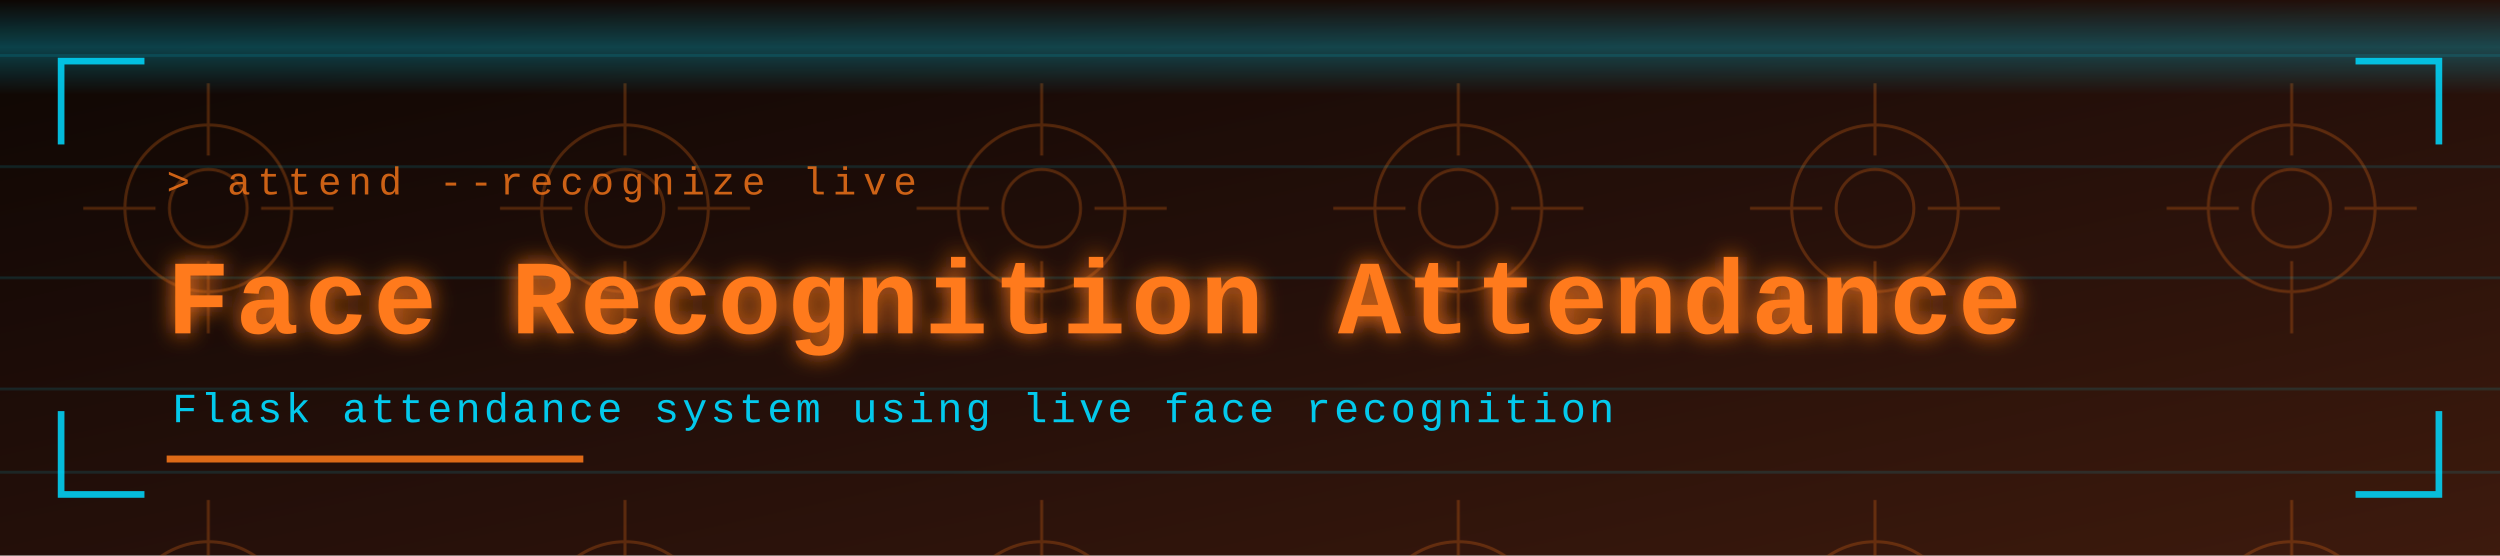
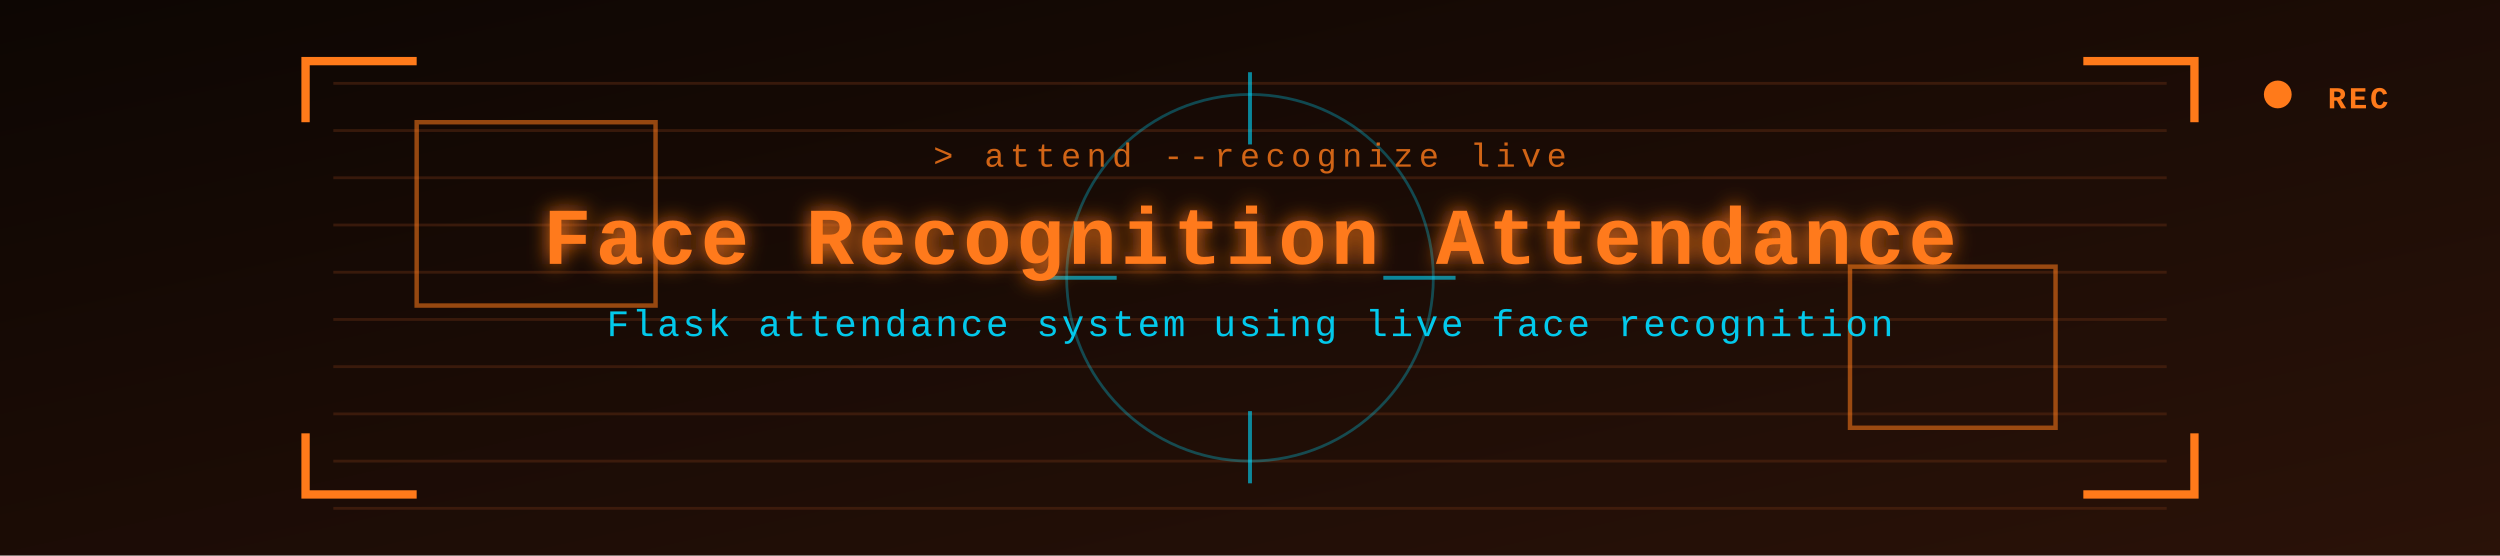
<svg xmlns="http://www.w3.org/2000/svg" width="900" height="200" viewBox="0 0 900 200" role="img" aria-label="Face Recognition Attendance">
  <defs>
    <linearGradient id="bg" x1="0%" y1="0%" x2="100%" y2="100%">
      <stop offset="0%" stop-color="#0d0603" />
-       <stop offset="55%" stop-color="#26100a" />
-       <stop offset="100%" stop-color="#3d1a0d" />
-     </linearGradient>
-     <pattern id="mot" width="150" height="150" patternUnits="userSpaceOnUse">
-       <g fill="none" stroke="#ff7a1a" stroke-width="1.1" opacity="0.24">
-         <circle cx="75" cy="75" r="30" />
-         <circle cx="75" cy="75" r="14" />
-         <path d="M75 30 V56 M75 94 V120 M30 75 H56 M94 75 H120" />
-       </g>
-       <g stroke="#00d9ff" stroke-width="1" opacity="0.12">
-         <path d="M0 20 H150 M0 60 H150 M0 100 H150 M0 140 H150" />
-       </g>
-     </pattern>
-     <linearGradient id="scan" x1="0%" y1="0%" x2="0%" y2="100%">
-       <stop offset="0%" stop-color="#00d9ff" stop-opacity="0" />
-       <stop offset="50%" stop-color="#00d9ff" stop-opacity="0.55" />
-       <stop offset="100%" stop-color="#00d9ff" stop-opacity="0" />
+       <stop offset="100%" stop-color="#2a1208" />
    </linearGradient>
    <filter id="glow" x="-40%" y="-40%" width="180%" height="180%">
-       <feGaussianBlur stdDeviation="4" result="g" />
+       <feGaussianBlur stdDeviation="3.6" result="g" />
      <feMerge>
        <feMergeNode in="g" />
        <feMergeNode in="SourceGraphic" />
      </feMerge>
    </filter>
  </defs>
  <rect width="900" height="200" fill="url(#bg)" />
-   <rect width="900" height="200" fill="url(#mot)" />
-   <rect width="900" height="34" fill="url(#scan)" opacity="0.5" />
-   <g fill="none" stroke="#00d9ff" stroke-width="2.4" opacity="0.85">
-     <path d="M22 52 V22 H52" />
-     <path d="M848 22 H878 V52" />
-     <path d="M22 148 V178 H52" />
-     <path d="M848 178 H878 V148" />
+   <path d="M120 30 H780" stroke="#5c2a12" stroke-width="1" opacity="0.5" />
+   <path d="M120 47 H780" stroke="#5c2a12" stroke-width="1" opacity="0.5" />
+   <path d="M120 64 H780" stroke="#5c2a12" stroke-width="1" opacity="0.5" />
+   <path d="M120 81 H780" stroke="#5c2a12" stroke-width="1" opacity="0.5" />
+   <path d="M120 98 H780" stroke="#5c2a12" stroke-width="1" opacity="0.5" />
+   <path d="M120 115 H780" stroke="#5c2a12" stroke-width="1" opacity="0.5" />
+   <path d="M120 132 H780" stroke="#5c2a12" stroke-width="1" opacity="0.5" />
+   <path d="M120 149 H780" stroke="#5c2a12" stroke-width="1" opacity="0.5" />
+   <path d="M120 166 H780" stroke="#5c2a12" stroke-width="1" opacity="0.5" />
+   <path d="M120 183 H780" stroke="#5c2a12" stroke-width="1" opacity="0.5" />
+   <rect x="150" y="44" width="86" height="66" fill="none" stroke="#ff7a1a" stroke-width="1.6" opacity="0.55" />
+   <rect x="666" y="96" width="74" height="58" fill="none" stroke="#ff7a1a" stroke-width="1.6" opacity="0.55" />
+   <g fill="none" stroke="#ff7a1a" stroke-width="3">
+     <path d="M110 44 V22 H150" />
+     <path d="M750 22 H790 V44" />
+     <path d="M110 156 V178 H150" />
+     <path d="M790 156 V178 H750" />
  </g>
-   <text x="60" y="70" font-family="Consolas, 'Courier New', monospace" font-size="14" fill="#ff7a1a" opacity="0.78" letter-spacing="2.5">&gt; attend --recognize live</text>
-   <text x="60" y="120" font-family="Consolas, 'Courier New', monospace" font-size="38" font-weight="bold" fill="#ff7a1a" filter="url(#glow)" letter-spacing="2">Face Recognition Attendance</text>
-   <text x="62" y="152" font-family="Consolas, 'Courier New', monospace" font-size="15" fill="#00d9ff" opacity="0.92" letter-spacing="1.2">Flask attendance system using live face recognition</text>
-   <rect x="60" y="164" width="150" height="2.5" fill="#ff7a1a" opacity="0.85" />
+   <circle cx="450" cy="100" r="66" fill="none" stroke="#00d9ff" stroke-width="1" opacity="0.30" />
+   <path d="M450 26 V52 M450 148 V174 M376 100 H402 M498 100 H524" stroke="#00d9ff" stroke-width="1.4" opacity="0.6" />
+   <circle cx="820" cy="34" r="5" fill="#ff7a1a">
+     <animate attributeName="opacity" values="1;0.25;1" dur="1.8s" repeatCount="indefinite" />
+   </circle>
+   <text x="838" y="39" font-family="Consolas, 'Courier New', monospace" font-size="11" font-weight="bold" fill="#ff7a1a" opacity="1.0" text-anchor="start" letter-spacing="1.0">REC</text>
+   <text x="450" y="60" font-family="Consolas, 'Courier New', monospace" font-size="12" font-weight="normal" fill="#ff7a1a" opacity="0.8" text-anchor="middle" letter-spacing="2">&gt; attend --recognize live</text>
+   <text x="450" y="95" font-family="Consolas, 'Courier New', monospace" font-size="29" font-weight="bold" fill="#ff7a1a" opacity="1.0" text-anchor="middle" letter-spacing="1.5" filter="url(#glow)">Face Recognition Attendance</text>
+   <text x="450" y="121" font-family="Consolas, 'Courier New', monospace" font-size="13.5" font-weight="normal" fill="#00d9ff" opacity="0.92" text-anchor="middle" letter-spacing="1.0">Flask attendance system using live face recognition</text>
</svg>
